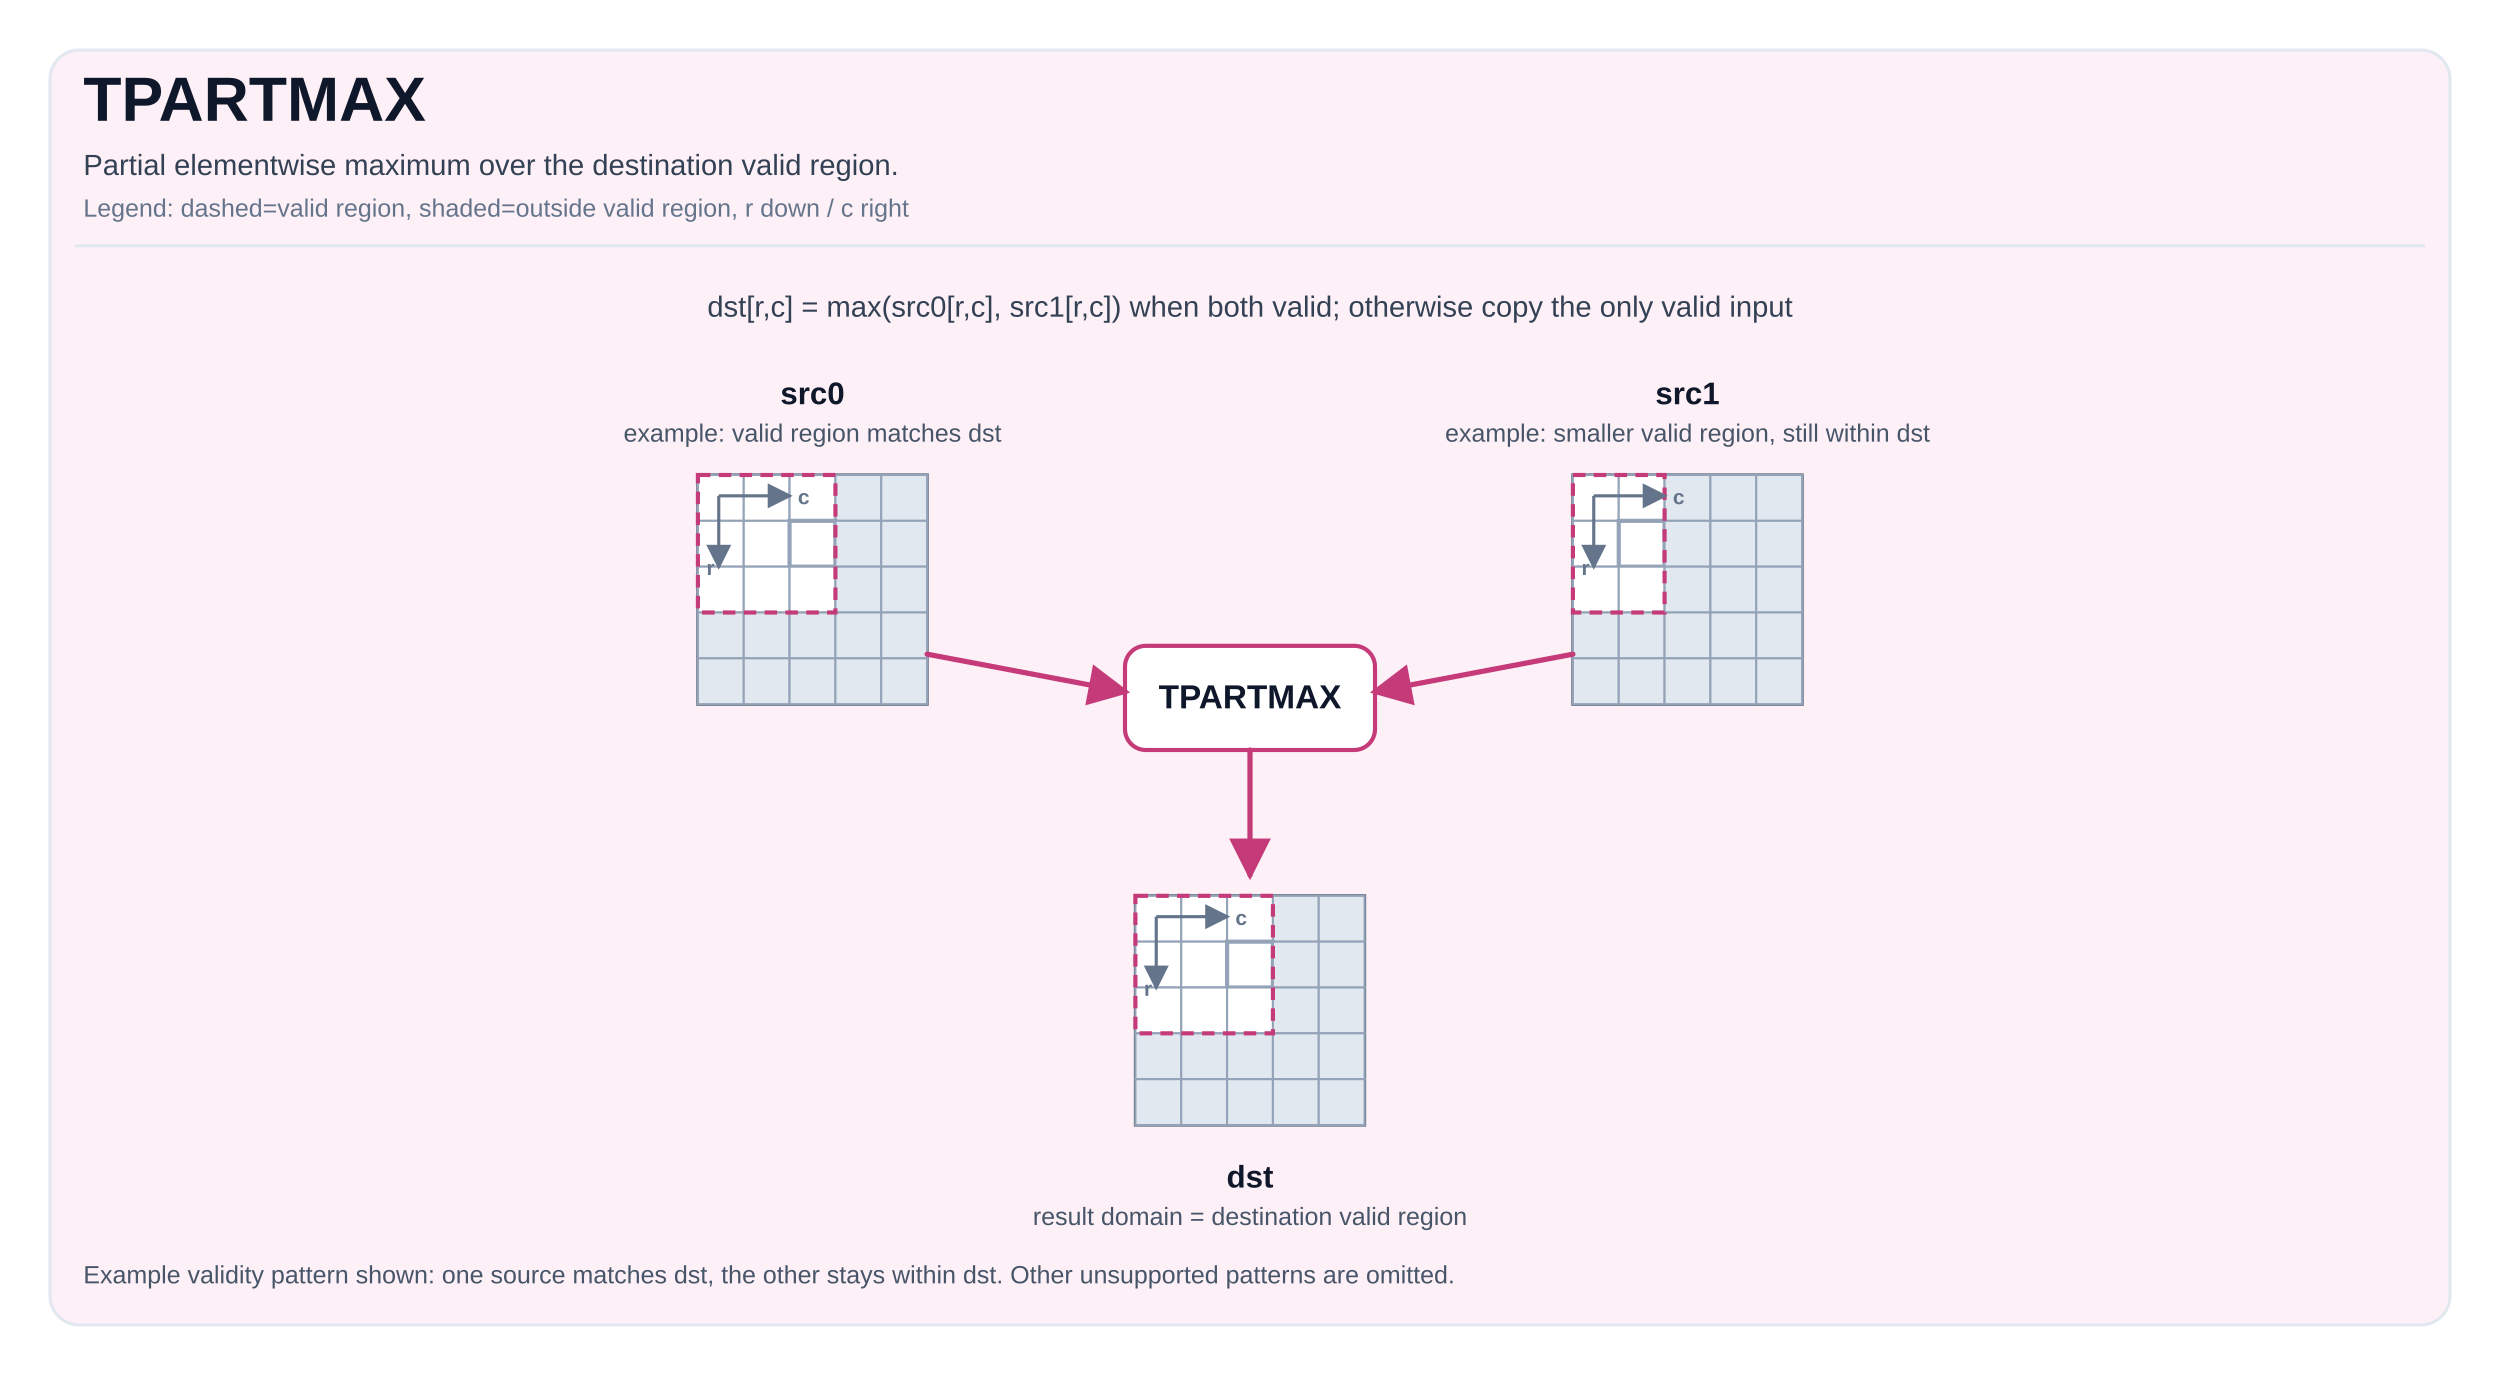
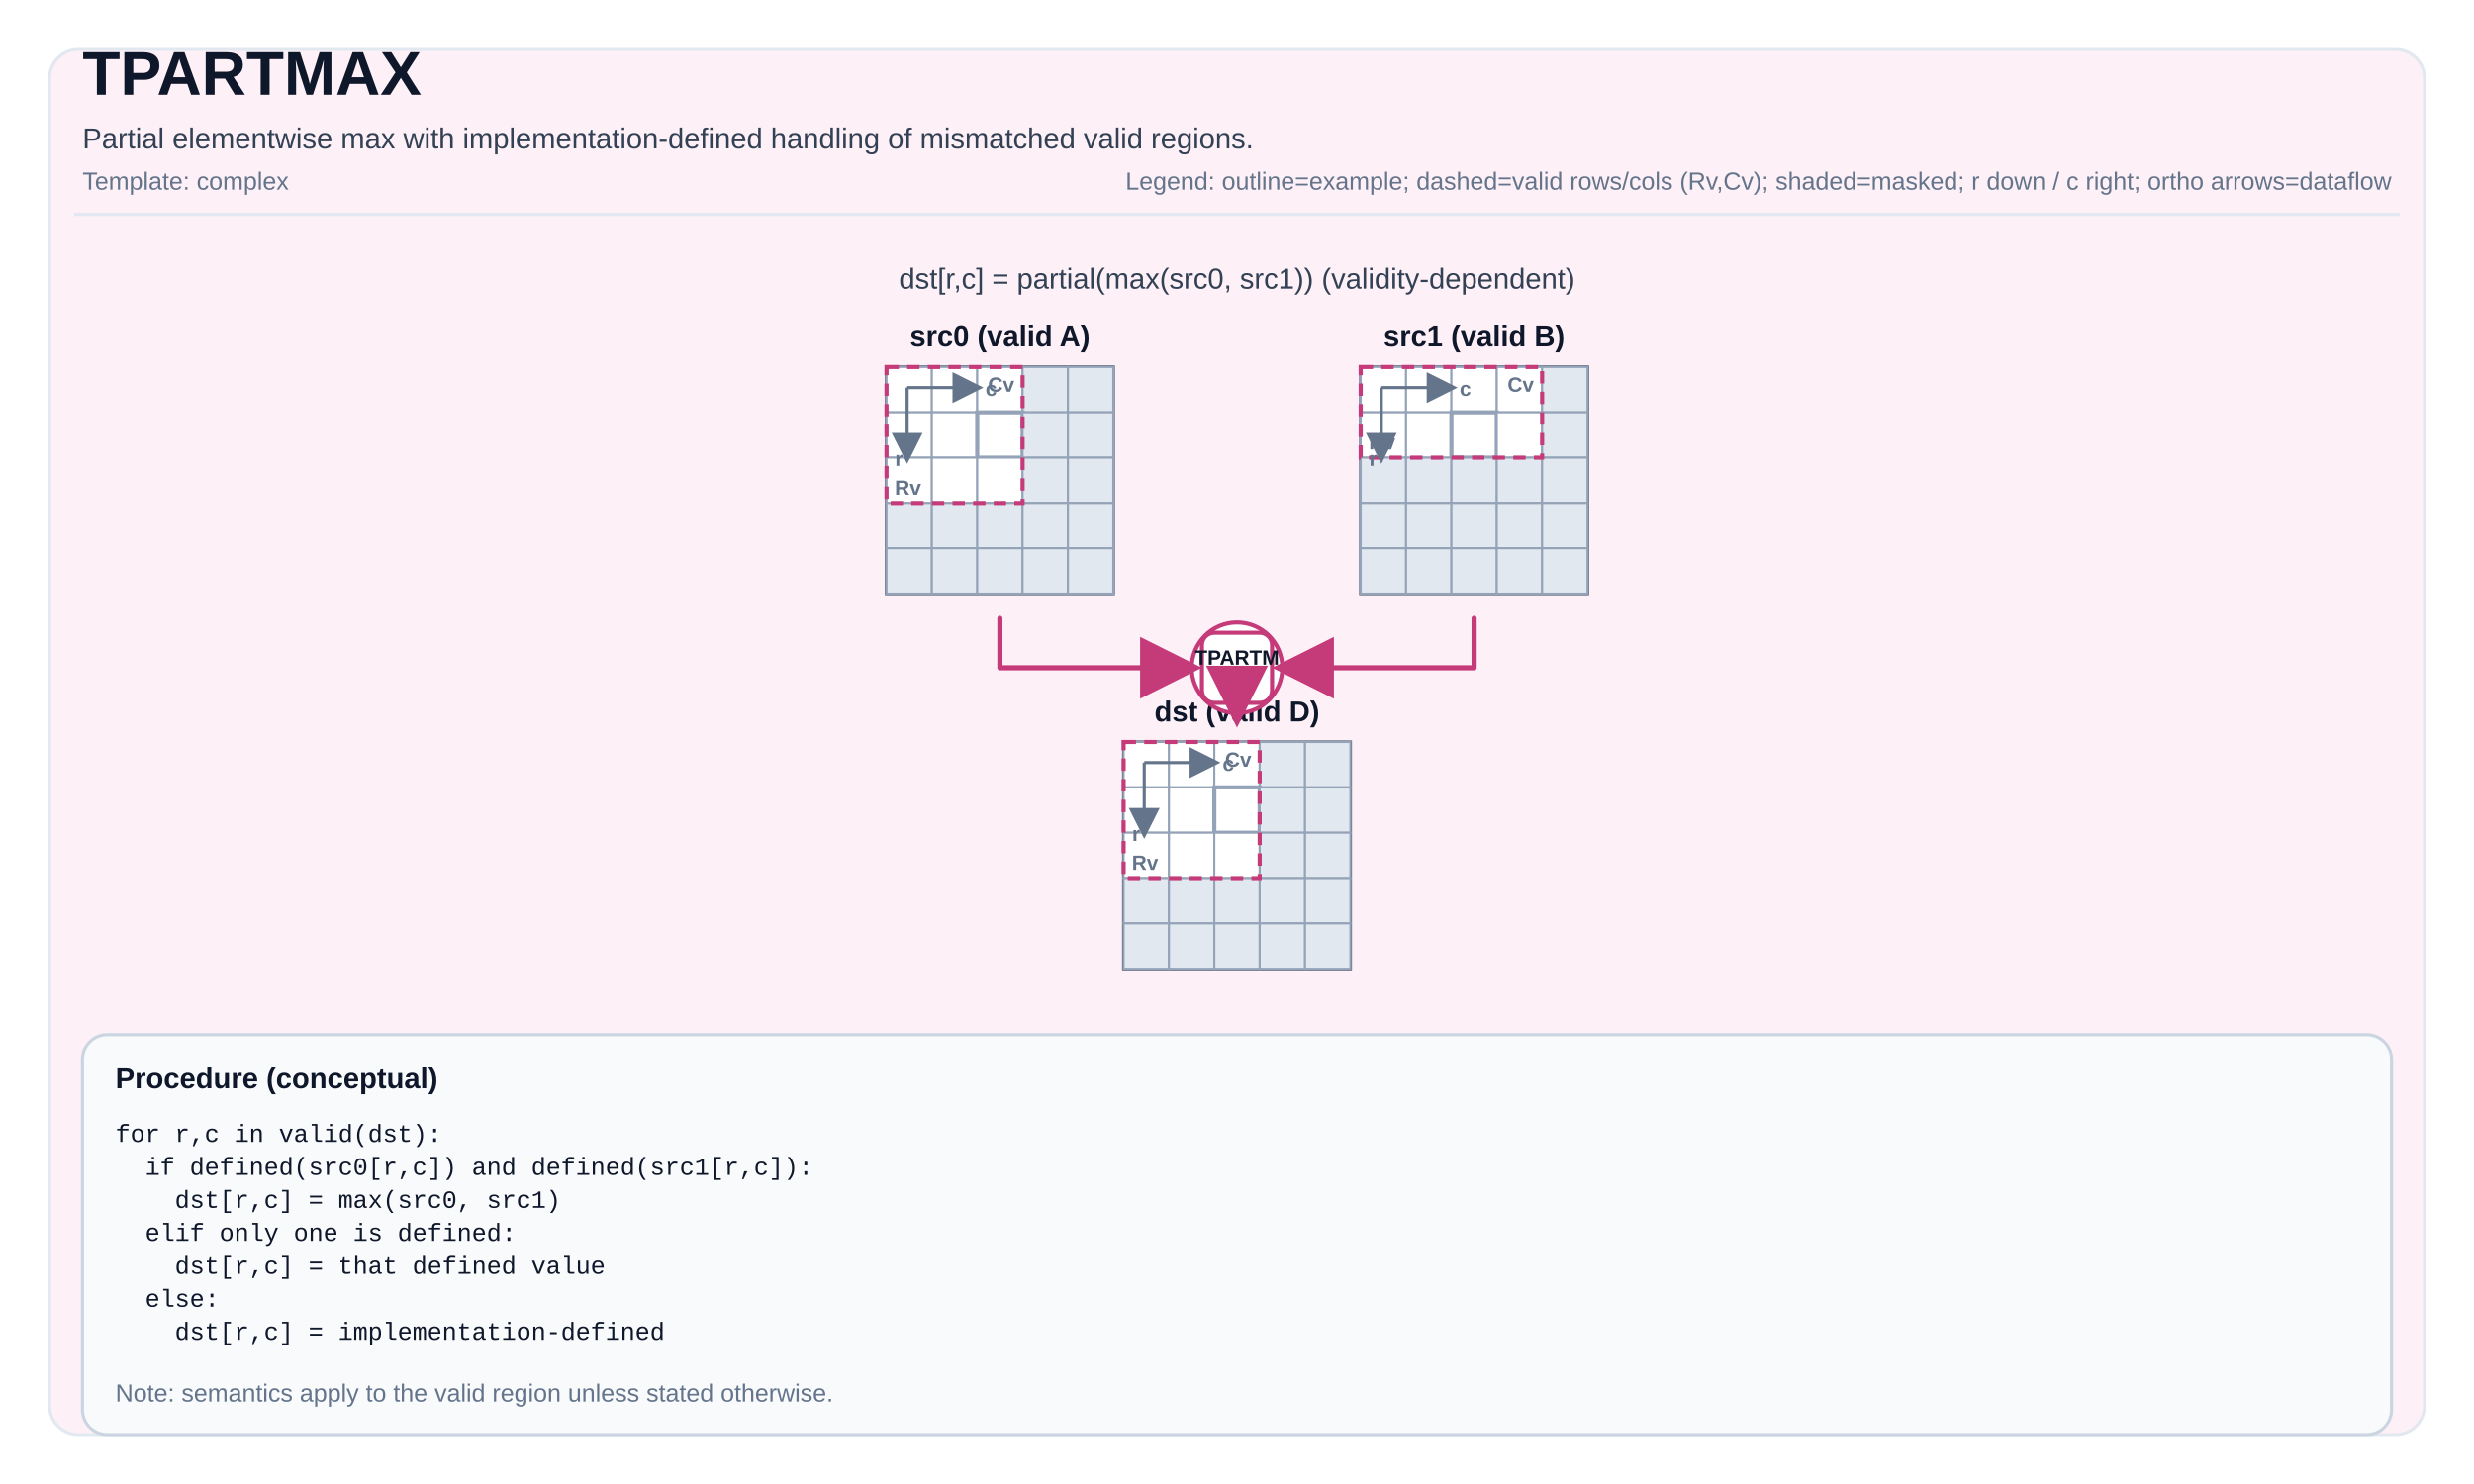
- <svg xmlns="http://www.w3.org/2000/svg" width="1200" height="660" viewBox="0 0 1200 660" role="img" aria-label="TPARTMAX tile operation diagram">
+ <svg xmlns="http://www.w3.org/2000/svg" width="1200" height="720" viewBox="0 0 1200 720" role="img" aria-label="TPARTMAX tile operation diagram">
  <defs>
-     <marker id="arrow" markerWidth="8" markerHeight="8" refX="7" refY="4" orient="auto">
-       <path d="M0,0 L0,8 L8,4 z" fill="#C53A79" />
+     <marker id="arrow" markerWidth="12" markerHeight="12" refX="10" refY="6" orient="auto">
+       <path d="M0,0 L0,12 L12,6 z" fill="#C53A79" />
    </marker>
-     <marker id="axisArrow" markerWidth="8" markerHeight="8" refX="7" refY="4" orient="auto">
-       <path d="M0,0 L0,8 L8,4 z" fill="#64748b" />
+     <marker id="axisArrow" markerWidth="10" markerHeight="10" refX="8" refY="5" orient="auto">
+       <path d="M0,0 L0,10 L10,5 z" fill="#64748b" />
    </marker>
  </defs>
  <style>
svg { font-family: Arial, Helvetica, sans-serif; }
.title { font-size: 30px; font-weight: 700; fill: #0f172a; }
.subtitle { font-size: 14px; fill: #334155; }
.meta { font-size: 12px; fill: #64748b; }
.frame { fill: white; }
.panel { fill: #FDF0F6; stroke: #e2e8f0; stroke-width: 1.5; rx: 14; }
- .tileLabel { font-size: 15px; font-weight: 700; fill: #0f172a; }
- .tileNote { font-size: 12px; fill: #475569; }
+ .tileLabel { font-size: 14px; font-weight: 700; fill: #0f172a; }
.tileBorder { fill: none; stroke: #475569; stroke-width: 1.5; }
.cell { fill: #ffffff; stroke: #94a3b8; stroke-width: 1; }
.cellMasked { fill: #e2e8f0; }
.cellHL { stroke-width: 2; }
+ .cellText { font-family: ui-monospace, SFMono-Regular, Menlo, Monaco, Consolas, 'Liberation Mono', 'Courier New', monospace; font-size: 10px; fill: #0f172a; }
.arrow { stroke-width: 2.5; fill: none; stroke-linejoin: round; stroke-linecap: round; }
.axisLine { stroke: #64748b; stroke-width: 1.5; fill: none; }
.axisText { font-size: 10px; fill: #64748b; font-weight: 700; }
- .opRect { fill: #ffffff; stroke: #C53A79; stroke-width: 2; rx: 10; }
- .opText { font-size: 16px; font-weight: 800; fill: #0f172a; }
+ .opCircle { fill: #ffffff; stroke-width: 2; }
+ .opRect { fill: #ffffff; stroke-width: 2; }
+ .opText { font-size: 10px; font-weight: 800; fill: #0f172a; }
+ .procBox { fill: #f8fafc; stroke: #cbd5e1; stroke-width: 1.5; rx: 12; }
+ .procTitle { font-size: 14px; font-weight: 700; fill: #0f172a; }
+ .procText { font-family: ui-monospace, SFMono-Regular, Menlo, Monaco, Consolas, 'Liberation Mono', 'Courier New', monospace; font-size: 12px; fill: #0f172a; }
+ .smallLabel { font-size: 12px; fill: #334155; }
+ .scalarBox { fill: #ffffff; stroke: #cbd5e1; stroke-width: 1.5; }
+ .scalarValue { font-size: 16px; font-weight: 700; }
.validBox { fill: none; stroke-width: 2; stroke-dasharray: 6 4; }
- .caption { font-size: 12px; fill: #475569; }
</style>
-   <rect x="0" y="0" width="1200" height="660" class="frame" />
-   <rect x="24" y="24" width="1152" height="612" class="panel" />
-   <text x="40" y="58" class="title">TPARTMAX</text>
-   <text x="40" y="84" class="subtitle">Partial elementwise maximum over the destination valid region.</text>
-   <text x="40" y="104" class="meta">Legend: dashed=valid region, shaded=outside valid region, r down / c right</text>
-   <line x1="36" y1="118" x2="1164" y2="118" stroke="#e2e8f0" stroke-width="1.5" />
-   <text x="600" y="152" class="subtitle" text-anchor="middle" fill="#C53A79">dst[r,c] = max(src0[r,c], src1[r,c]) when both valid; otherwise copy the only valid input</text>
-   <text x="390" y="194" class="tileLabel" text-anchor="middle">src0</text>
-   <text x="390" y="212" class="tileNote" text-anchor="middle">example: valid region matches dst</text>
-   <rect x="335" y="228" width="110" height="110" class="tileBorder" />
-   <rect x="335" y="228" width="22" height="22" class="cell" />
-   <rect x="357" y="228" width="22" height="22" class="cell" />
-   <rect x="379" y="228" width="22" height="22" class="cell" />
-   <rect x="401" y="228" width="22" height="22" class="cell cellMasked" />
-   <rect x="423" y="228" width="22" height="22" class="cell cellMasked" />
-   <rect x="335" y="250" width="22" height="22" class="cell" />
-   <rect x="357" y="250" width="22" height="22" class="cell" />
-   <rect x="379" y="250" width="22" height="22" class="cell cellHL" stroke="#C53A79" />
-   <rect x="401" y="250" width="22" height="22" class="cell cellMasked" />
-   <rect x="423" y="250" width="22" height="22" class="cell cellMasked" />
-   <rect x="335" y="272" width="22" height="22" class="cell" />
-   <rect x="357" y="272" width="22" height="22" class="cell" />
-   <rect x="379" y="272" width="22" height="22" class="cell" />
-   <rect x="401" y="272" width="22" height="22" class="cell cellMasked" />
-   <rect x="423" y="272" width="22" height="22" class="cell cellMasked" />
-   <rect x="335" y="294" width="22" height="22" class="cell cellMasked" />
-   <rect x="357" y="294" width="22" height="22" class="cell cellMasked" />
-   <rect x="379" y="294" width="22" height="22" class="cell cellMasked" />
-   <rect x="401" y="294" width="22" height="22" class="cell cellMasked" />
-   <rect x="423" y="294" width="22" height="22" class="cell cellMasked" />
-   <rect x="335" y="316" width="22" height="22" class="cell cellMasked" />
-   <rect x="357" y="316" width="22" height="22" class="cell cellMasked" />
-   <rect x="379" y="316" width="22" height="22" class="cell cellMasked" />
-   <rect x="401" y="316" width="22" height="22" class="cell cellMasked" />
-   <rect x="423" y="316" width="22" height="22" class="cell cellMasked" />
-   <rect x="335" y="228" width="66" height="66" class="validBox" stroke="#C53A79" />
-   <path d="M 345 238 L 379 238" class="axisLine" marker-end="url(#axisArrow)" />
-   <path d="M 345 238 L 345 272" class="axisLine" marker-end="url(#axisArrow)" />
-   <text x="383" y="242" class="axisText">c</text>
-   <text x="343" y="276" class="axisText" text-anchor="end">r</text>
-   <text x="810" y="194" class="tileLabel" text-anchor="middle">src1</text>
-   <text x="810" y="212" class="tileNote" text-anchor="middle">example: smaller valid region, still within dst</text>
-   <rect x="755" y="228" width="110" height="110" class="tileBorder" />
-   <rect x="755" y="228" width="22" height="22" class="cell" />
-   <rect x="777" y="228" width="22" height="22" class="cell" />
-   <rect x="799" y="228" width="22" height="22" class="cell cellMasked" />
-   <rect x="821" y="228" width="22" height="22" class="cell cellMasked" />
-   <rect x="843" y="228" width="22" height="22" class="cell cellMasked" />
-   <rect x="755" y="250" width="22" height="22" class="cell" />
-   <rect x="777" y="250" width="22" height="22" class="cell cellHL" stroke="#C53A79" />
-   <rect x="799" y="250" width="22" height="22" class="cell cellMasked" />
-   <rect x="821" y="250" width="22" height="22" class="cell cellMasked" />
-   <rect x="843" y="250" width="22" height="22" class="cell cellMasked" />
-   <rect x="755" y="272" width="22" height="22" class="cell" />
-   <rect x="777" y="272" width="22" height="22" class="cell" />
-   <rect x="799" y="272" width="22" height="22" class="cell cellMasked" />
-   <rect x="821" y="272" width="22" height="22" class="cell cellMasked" />
-   <rect x="843" y="272" width="22" height="22" class="cell cellMasked" />
-   <rect x="755" y="294" width="22" height="22" class="cell cellMasked" />
-   <rect x="777" y="294" width="22" height="22" class="cell cellMasked" />
-   <rect x="799" y="294" width="22" height="22" class="cell cellMasked" />
-   <rect x="821" y="294" width="22" height="22" class="cell cellMasked" />
-   <rect x="843" y="294" width="22" height="22" class="cell cellMasked" />
-   <rect x="755" y="316" width="22" height="22" class="cell cellMasked" />
-   <rect x="777" y="316" width="22" height="22" class="cell cellMasked" />
-   <rect x="799" y="316" width="22" height="22" class="cell cellMasked" />
-   <rect x="821" y="316" width="22" height="22" class="cell cellMasked" />
-   <rect x="843" y="316" width="22" height="22" class="cell cellMasked" />
-   <rect x="755" y="228" width="44" height="66" class="validBox" stroke="#C53A79" />
-   <path d="M 765 238 L 799 238" class="axisLine" marker-end="url(#axisArrow)" />
-   <path d="M 765 238 L 765 272" class="axisLine" marker-end="url(#axisArrow)" />
-   <text x="803" y="242" class="axisText">c</text>
-   <text x="763" y="276" class="axisText" text-anchor="end">r</text>
-   <rect x="540" y="310" width="120" height="50" class="opRect" />
-   <text x="600" y="340" class="opText" text-anchor="middle">TPARTMAX</text>
-   <path d="M 445 314 L 540 332" class="arrow" stroke="#C53A79" marker-end="url(#arrow)" />
-   <path d="M 755 314 L 660 332" class="arrow" stroke="#C53A79" marker-end="url(#arrow)" />
-   <rect x="545" y="430" width="110" height="110" class="tileBorder" />
-   <rect x="545" y="430" width="22" height="22" class="cell" />
-   <rect x="567" y="430" width="22" height="22" class="cell" />
-   <rect x="589" y="430" width="22" height="22" class="cell" />
-   <rect x="611" y="430" width="22" height="22" class="cell cellMasked" />
-   <rect x="633" y="430" width="22" height="22" class="cell cellMasked" />
-   <rect x="545" y="452" width="22" height="22" class="cell" />
-   <rect x="567" y="452" width="22" height="22" class="cell" />
-   <rect x="589" y="452" width="22" height="22" class="cell cellHL" stroke="#C53A79" />
-   <rect x="611" y="452" width="22" height="22" class="cell cellMasked" />
-   <rect x="633" y="452" width="22" height="22" class="cell cellMasked" />
-   <rect x="545" y="474" width="22" height="22" class="cell" />
-   <rect x="567" y="474" width="22" height="22" class="cell" />
-   <rect x="589" y="474" width="22" height="22" class="cell" />
-   <rect x="611" y="474" width="22" height="22" class="cell cellMasked" />
-   <rect x="633" y="474" width="22" height="22" class="cell cellMasked" />
-   <rect x="545" y="496" width="22" height="22" class="cell cellMasked" />
-   <rect x="567" y="496" width="22" height="22" class="cell cellMasked" />
-   <rect x="589" y="496" width="22" height="22" class="cell cellMasked" />
-   <rect x="611" y="496" width="22" height="22" class="cell cellMasked" />
-   <rect x="633" y="496" width="22" height="22" class="cell cellMasked" />
-   <rect x="545" y="518" width="22" height="22" class="cell cellMasked" />
-   <rect x="567" y="518" width="22" height="22" class="cell cellMasked" />
-   <rect x="589" y="518" width="22" height="22" class="cell cellMasked" />
-   <rect x="611" y="518" width="22" height="22" class="cell cellMasked" />
-   <rect x="633" y="518" width="22" height="22" class="cell cellMasked" />
-   <rect x="545" y="430" width="66" height="66" class="validBox" stroke="#C53A79" />
-   <path d="M 555 440 L 589 440" class="axisLine" marker-end="url(#axisArrow)" />
-   <path d="M 555 440 L 555 474" class="axisLine" marker-end="url(#axisArrow)" />
-   <text x="593" y="444" class="axisText">c</text>
-   <text x="553" y="478" class="axisText" text-anchor="end">r</text>
-   <path d="M 600 360 L 600 420" class="arrow" stroke="#C53A79" marker-end="url(#arrow)" />
-   <text x="600" y="570" class="tileLabel" text-anchor="middle">dst</text>
-   <text x="600" y="588" class="tileNote" text-anchor="middle">result domain = destination valid region</text>
-   <text x="40" y="616" class="caption">Example validity pattern shown: one source matches dst, the other stays within dst. Other unsupported patterns are omitted.</text>
+   <rect x="0" y="0" width="1200" height="720" class="frame" />
+   <rect x="24" y="24" width="1152" height="672" class="panel" />
+   <text x="40" y="46" class="title">TPARTMAX</text>
+   <text x="40" y="72" class="subtitle">Partial elementwise max with implementation-defined handling of mismatched valid regions.</text>
+   <text x="40" y="92" class="meta">Template: complex</text>
+   <text x="1160" y="92" class="meta" text-anchor="end">Legend: outline=example; dashed=valid rows/cols (Rv,Cv); shaded=masked; r down / c right; ortho arrows=dataflow</text>
+   <line x1="36" y1="104" x2="1164" y2="104" stroke="#e2e8f0" stroke-width="1.5" />
+   <text x="600" y="140" class="subtitle" text-anchor="middle" fill="#C53A79">dst[r,c] = partial(max(src0, src1))   (validity-dependent)</text>
+   <text x="485" y="168" class="tileLabel" text-anchor="middle">src0 (valid A)</text>
+   <rect x="430" y="178" width="110" height="110" class="tileBorder" />
+   <rect x="430" y="178" width="22" height="22" class="cell" />
+   <rect x="452" y="178" width="22" height="22" class="cell" />
+   <rect x="474" y="178" width="22" height="22" class="cell" />
+   <rect x="496" y="178" width="22" height="22" class="cell cellMasked" />
+   <rect x="518" y="178" width="22" height="22" class="cell cellMasked" />
+   <rect x="430" y="200" width="22" height="22" class="cell" />
+   <rect x="452" y="200" width="22" height="22" class="cell" />
+   <rect x="474" y="200" width="22" height="22" class="cell cellHL" stroke="#C53A79" />
+   <rect x="496" y="200" width="22" height="22" class="cell cellMasked" />
+   <rect x="518" y="200" width="22" height="22" class="cell cellMasked" />
+   <rect x="430" y="222" width="22" height="22" class="cell" />
+   <rect x="452" y="222" width="22" height="22" class="cell" />
+   <rect x="474" y="222" width="22" height="22" class="cell" />
+   <rect x="496" y="222" width="22" height="22" class="cell cellMasked" />
+   <rect x="518" y="222" width="22" height="22" class="cell cellMasked" />
+   <rect x="430" y="244" width="22" height="22" class="cell cellMasked" />
+   <rect x="452" y="244" width="22" height="22" class="cell cellMasked" />
+   <rect x="474" y="244" width="22" height="22" class="cell cellMasked" />
+   <rect x="496" y="244" width="22" height="22" class="cell cellMasked" />
+   <rect x="518" y="244" width="22" height="22" class="cell cellMasked" />
+   <rect x="430" y="266" width="22" height="22" class="cell cellMasked" />
+   <rect x="452" y="266" width="22" height="22" class="cell cellMasked" />
+   <rect x="474" y="266" width="22" height="22" class="cell cellMasked" />
+   <rect x="496" y="266" width="22" height="22" class="cell cellMasked" />
+   <rect x="518" y="266" width="22" height="22" class="cell cellMasked" />
+   <rect x="430" y="178" width="66" height="66" class="validBox" stroke="#C53A79" />
+   <text x="434" y="240" class="axisText">Rv</text>
+   <text x="492" y="190" class="axisText" text-anchor="end">Cv</text>
+   <path d="M 440 188 L 474 188" class="axisLine" marker-end="url(#axisArrow)" />
+   <path d="M 440 188 L 440 222" class="axisLine" marker-end="url(#axisArrow)" />
+   <text x="478" y="192" class="axisText">c</text>
+   <text x="438" y="226" class="axisText" text-anchor="end">r</text>
+   <text x="715" y="168" class="tileLabel" text-anchor="middle">src1 (valid B)</text>
+   <rect x="660" y="178" width="110" height="110" class="tileBorder" />
+   <rect x="660" y="178" width="22" height="22" class="cell" />
+   <rect x="682" y="178" width="22" height="22" class="cell" />
+   <rect x="704" y="178" width="22" height="22" class="cell" />
+   <rect x="726" y="178" width="22" height="22" class="cell" />
+   <rect x="748" y="178" width="22" height="22" class="cell cellMasked" />
+   <rect x="660" y="200" width="22" height="22" class="cell" />
+   <rect x="682" y="200" width="22" height="22" class="cell" />
+   <rect x="704" y="200" width="22" height="22" class="cell cellHL" stroke="#C53A79" />
+   <rect x="726" y="200" width="22" height="22" class="cell" />
+   <rect x="748" y="200" width="22" height="22" class="cell cellMasked" />
+   <rect x="660" y="222" width="22" height="22" class="cell cellMasked" />
+   <rect x="682" y="222" width="22" height="22" class="cell cellMasked" />
+   <rect x="704" y="222" width="22" height="22" class="cell cellMasked" />
+   <rect x="726" y="222" width="22" height="22" class="cell cellMasked" />
+   <rect x="748" y="222" width="22" height="22" class="cell cellMasked" />
+   <rect x="660" y="244" width="22" height="22" class="cell cellMasked" />
+   <rect x="682" y="244" width="22" height="22" class="cell cellMasked" />
+   <rect x="704" y="244" width="22" height="22" class="cell cellMasked" />
+   <rect x="726" y="244" width="22" height="22" class="cell cellMasked" />
+   <rect x="748" y="244" width="22" height="22" class="cell cellMasked" />
+   <rect x="660" y="266" width="22" height="22" class="cell cellMasked" />
+   <rect x="682" y="266" width="22" height="22" class="cell cellMasked" />
+   <rect x="704" y="266" width="22" height="22" class="cell cellMasked" />
+   <rect x="726" y="266" width="22" height="22" class="cell cellMasked" />
+   <rect x="748" y="266" width="22" height="22" class="cell cellMasked" />
+   <rect x="660" y="178" width="88" height="44" class="validBox" stroke="#C53A79" />
+   <text x="664" y="218" class="axisText">Rv</text>
+   <text x="744" y="190" class="axisText" text-anchor="end">Cv</text>
+   <path d="M 670 188 L 704 188" class="axisLine" marker-end="url(#axisArrow)" />
+   <path d="M 670 188 L 670 222" class="axisLine" marker-end="url(#axisArrow)" />
+   <text x="708" y="192" class="axisText">c</text>
+   <text x="668" y="226" class="axisText" text-anchor="end">r</text>
+   <text x="600" y="350" class="tileLabel" text-anchor="middle">dst (valid D)</text>
+   <rect x="545" y="360" width="110" height="110" class="tileBorder" />
+   <rect x="545" y="360" width="22" height="22" class="cell" />
+   <rect x="567" y="360" width="22" height="22" class="cell" />
+   <rect x="589" y="360" width="22" height="22" class="cell" />
+   <rect x="611" y="360" width="22" height="22" class="cell cellMasked" />
+   <rect x="633" y="360" width="22" height="22" class="cell cellMasked" />
+   <rect x="545" y="382" width="22" height="22" class="cell" />
+   <rect x="567" y="382" width="22" height="22" class="cell" />
+   <rect x="589" y="382" width="22" height="22" class="cell cellHL" stroke="#C53A79" />
+   <rect x="611" y="382" width="22" height="22" class="cell cellMasked" />
+   <rect x="633" y="382" width="22" height="22" class="cell cellMasked" />
+   <rect x="545" y="404" width="22" height="22" class="cell" />
+   <rect x="567" y="404" width="22" height="22" class="cell" />
+   <rect x="589" y="404" width="22" height="22" class="cell" />
+   <rect x="611" y="404" width="22" height="22" class="cell cellMasked" />
+   <rect x="633" y="404" width="22" height="22" class="cell cellMasked" />
+   <rect x="545" y="426" width="22" height="22" class="cell cellMasked" />
+   <rect x="567" y="426" width="22" height="22" class="cell cellMasked" />
+   <rect x="589" y="426" width="22" height="22" class="cell cellMasked" />
+   <rect x="611" y="426" width="22" height="22" class="cell cellMasked" />
+   <rect x="633" y="426" width="22" height="22" class="cell cellMasked" />
+   <rect x="545" y="448" width="22" height="22" class="cell cellMasked" />
+   <rect x="567" y="448" width="22" height="22" class="cell cellMasked" />
+   <rect x="589" y="448" width="22" height="22" class="cell cellMasked" />
+   <rect x="611" y="448" width="22" height="22" class="cell cellMasked" />
+   <rect x="633" y="448" width="22" height="22" class="cell cellMasked" />
+   <rect x="545" y="360" width="66" height="66" class="validBox" stroke="#C53A79" />
+   <text x="549" y="422" class="axisText">Rv</text>
+   <text x="607" y="372" class="axisText" text-anchor="end">Cv</text>
+   <path d="M 555 370 L 589 370" class="axisLine" marker-end="url(#axisArrow)" />
+   <path d="M 555 370 L 555 404" class="axisLine" marker-end="url(#axisArrow)" />
+   <text x="593" y="374" class="axisText">c</text>
+   <text x="553" y="408" class="axisText" text-anchor="end">r</text>
+   <circle cx="600" cy="324" r="22" class="opCircle" stroke="#C53A79" />
+   <rect x="583" y="307" width="34" height="34" rx="6" class="opRect" stroke="#C53A79" />
+   <text x="600" y="322.5" class="opText" font-size="8px" text-anchor="middle">TPARTM</text>
+   <text x="600" y="331.5" class="opText" font-size="8px" text-anchor="middle">AX</text>
+   <path d="M 485 300 L 485 324 L 578 324 L 578 324" class="arrow" stroke="#C53A79" marker-end="url(#arrow)" />
+   <path d="M 715 300 L 715 324 L 622 324 L 622 324" class="arrow" stroke="#C53A79" marker-end="url(#arrow)" />
+   <path d="M 600 346 L 600 347 L 600 347 L 600 348" class="arrow" stroke="#C53A79" marker-end="url(#arrow)" />
+   <rect x="40" y="502" width="1120" height="194" class="procBox" />
+   <text x="56" y="528" class="procTitle">Procedure (conceptual)</text>
+   <text x="56" y="554" class="procText" xml:space="preserve">
+     <tspan x="56" dy="0">for r,c in valid(dst):</tspan>
+     <tspan x="56" dy="16">  if defined(src0[r,c]) and defined(src1[r,c]):</tspan>
+     <tspan x="56" dy="16">    dst[r,c] = max(src0, src1)</tspan>
+     <tspan x="56" dy="16">  elif only one is defined:</tspan>
+     <tspan x="56" dy="16">    dst[r,c] = that defined value</tspan>
+     <tspan x="56" dy="16">  else:</tspan>
+     <tspan x="56" dy="16">    dst[r,c] = implementation-defined</tspan>
+   </text>
+   <text x="56" y="680" class="meta">Note: semantics apply to the valid region unless stated otherwise.</text>
</svg>
